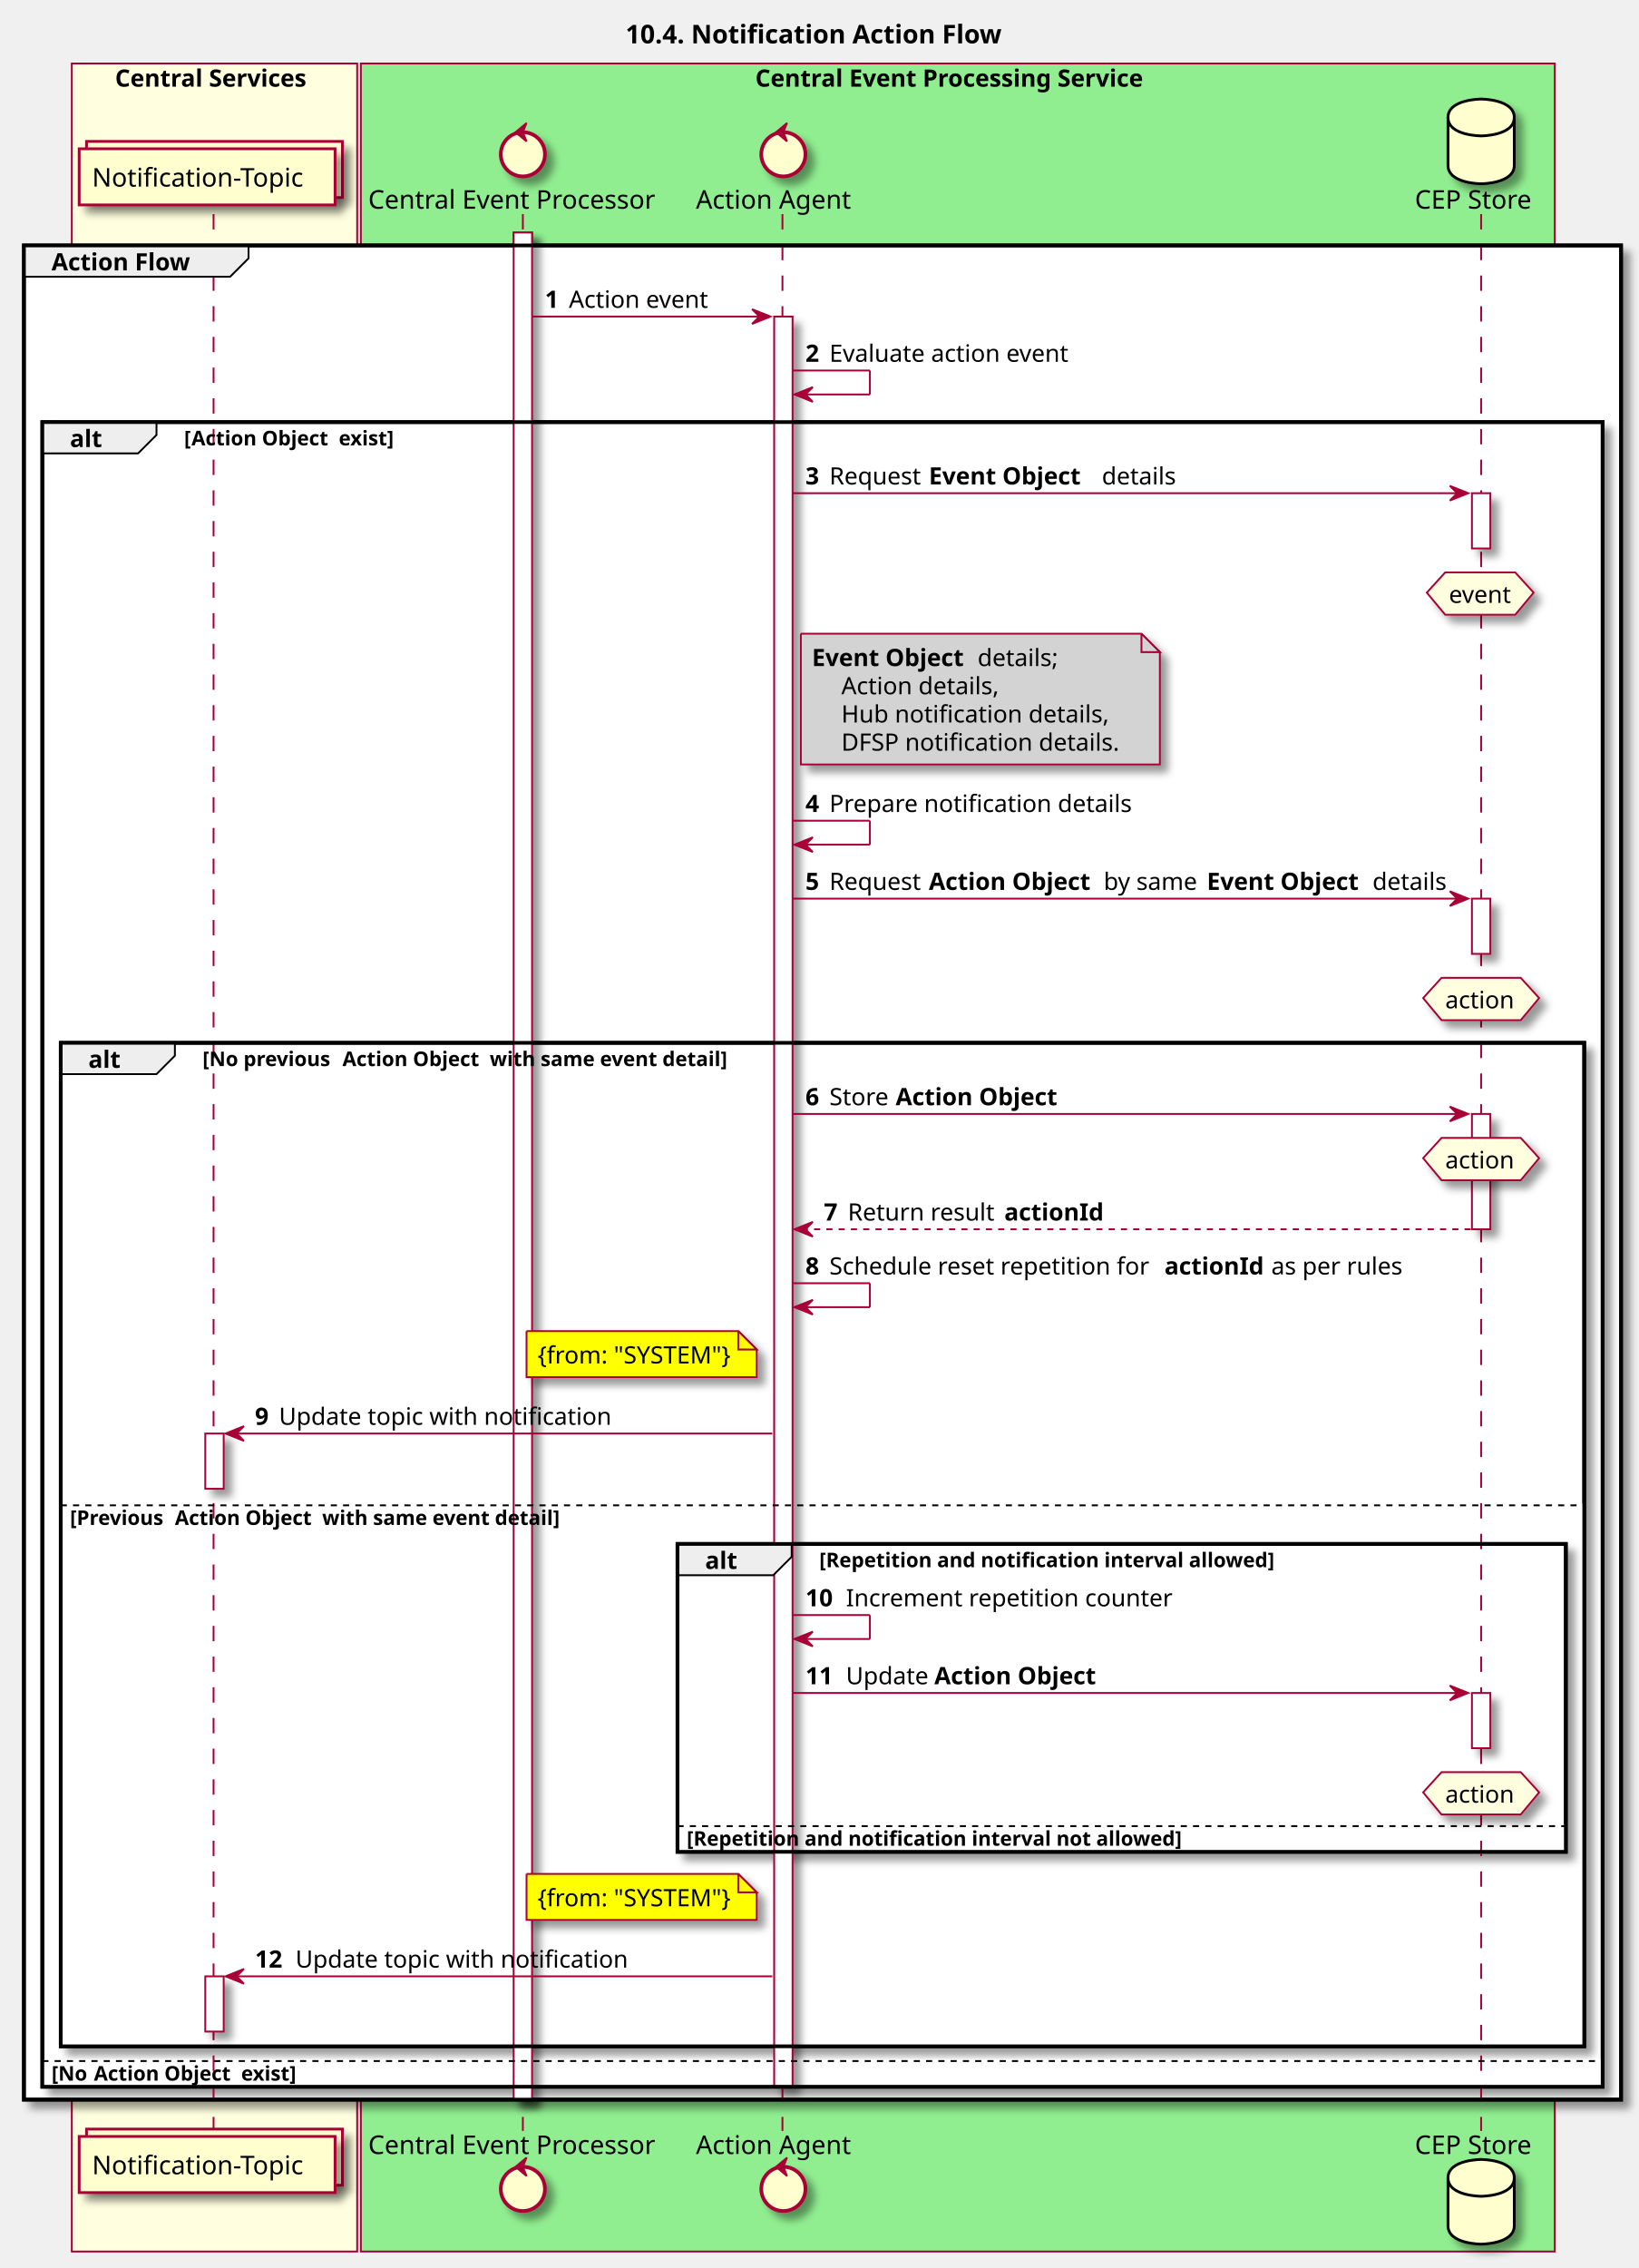
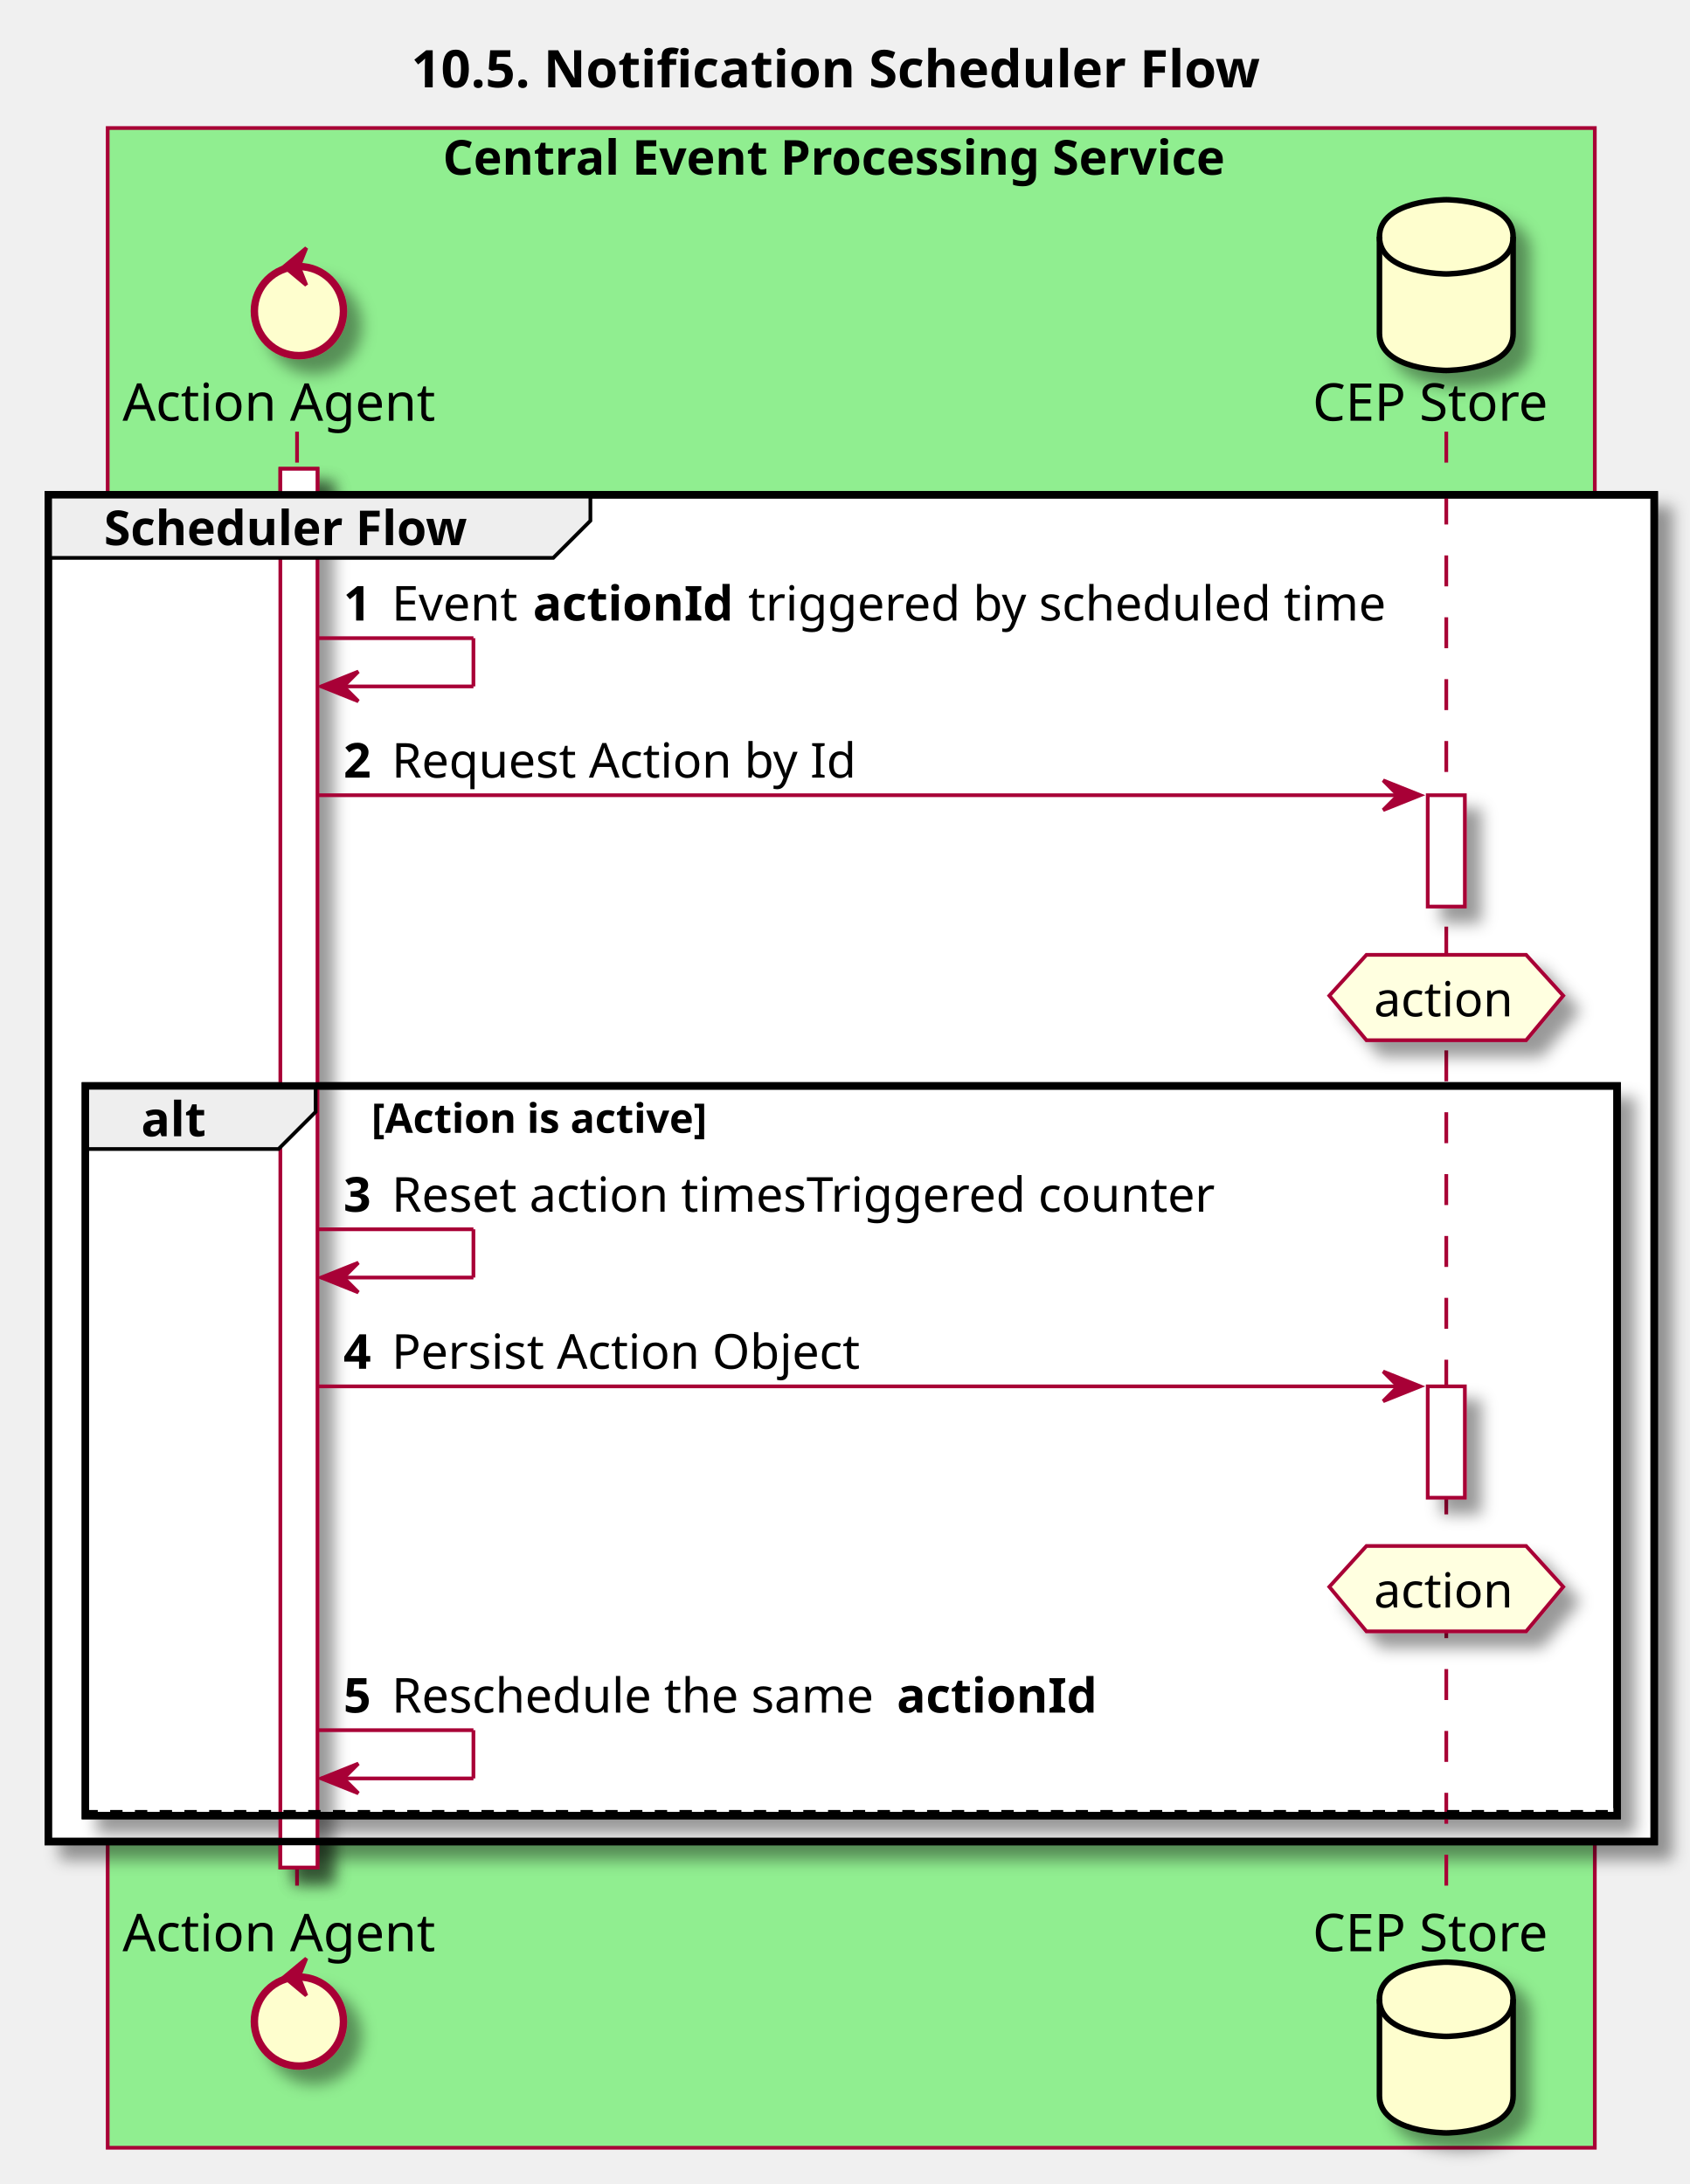
- <svg xmlns="http://www.w3.org/2000/svg" contentScriptType="application/ecmascript" contentStyleType="text/css" height="739.8px" preserveAspectRatio="none" style="width:534px;height:739px;" version="1.1" viewBox="0 0 534 739" width="534.6px" zoomAndPan="magnify">
+ <svg xmlns="http://www.w3.org/2000/svg" contentScriptType="application/ecmascript" contentStyleType="text/css" height="353.4px" preserveAspectRatio="none" style="width:273px;height:353px;" version="1.1" viewBox="0 0 273 353" width="273.6px" zoomAndPan="magnify">
  <defs>
-     <filter height="300%" id="fn06orztovj2x" width="300%" x="-1" y="-1">
+     <filter height="300%" id="f1cglx2j5405c1" width="300%" x="-1" y="-1">
      <feGaussianBlur result="blurOut" stdDeviation="1.2" />
      <feColorMatrix in="blurOut" result="blurOut2" type="matrix" values="0 0 0 0 0 0 0 0 0 0 0 0 0 0 0 0 0 0 .4 0" />
      <feOffset dx="2.4" dy="2.4" in="blurOut2" result="blurOut3" />
      <feBlend in="SourceGraphic" in2="blurOut3" mode="normal" />
    </filter>
  </defs>
  <g>
-     <text fill="#000000" font-family="sans-serif" font-size="8.4" font-weight="bold" lengthAdjust="spacingAndGlyphs" textLength="128.4" x="203.85" y="14.121">10.4. Notification Action Flow</text>
-     <rect fill="#FFFFE0" height="712.936" style="stroke: #A80036; stroke-width: 0.6;" width="93" x="23.4" y="20.693" />
-     <text fill="#000000" font-family="sans-serif" font-size="7.8" font-weight="bold" lengthAdjust="spacingAndGlyphs" textLength="64.8" x="37.5" y="28.234">Central Services</text>
-     <rect fill="#90EE90" height="712.936" style="stroke: #A80036; stroke-width: 0.6;" width="389.1" x="117.6" y="20.693" />
-     <text fill="#000000" font-family="sans-serif" font-size="7.8" font-weight="bold" lengthAdjust="spacingAndGlyphs" textLength="132" x="246.15" y="28.234">Central Event Processing Service</text>
-     <rect fill="#FFFFFF" filter="url(#fn06orztovj2x)" height="18" style="stroke: #A80036; stroke-width: 0.6;" width="6" x="66.9" y="467.099" />
-     <rect fill="#FFFFFF" filter="url(#fn06orztovj2x)" height="18" style="stroke: #A80036; stroke-width: 0.6;" width="6" x="66.9" y="643.963" />
-     <rect fill="#FFFFFF" filter="url(#fn06orztovj2x)" height="608.364" style="stroke: #A80036; stroke-width: 0.6;" width="6" x="167.4" y="75.772" />
-     <rect fill="#FFFFFF" filter="url(#fn06orztovj2x)" height="576.791" style="stroke: #A80036; stroke-width: 0.6;" width="6" x="252.3" y="103.145" />
-     <rect fill="#FFFFFF" filter="url(#fn06orztovj2x)" height="18" style="stroke: #A80036; stroke-width: 0.6;" width="6" x="479.7" y="160.704" />
-     <rect fill="#FFFFFF" filter="url(#fn06orztovj2x)" height="18" style="stroke: #A80036; stroke-width: 0.6;" width="6" x="479.7" y="292.808" />
-     <rect fill="#FFFFFF" filter="url(#fn06orztovj2x)" height="37.573" style="stroke: #A80036; stroke-width: 0.6;" width="6" x="479.7" y="362.967" />
-     <rect fill="#FFFFFF" filter="url(#fn06orztovj2x)" height="18" style="stroke: #A80036; stroke-width: 0.6;" width="6" x="479.7" y="551.631" />
-     <rect fill="#FFFFFF" filter="url(#fn06orztovj2x)" height="604.164" style="stroke: #000000; stroke-width: 1.2;" width="520.5" x="7.8" y="79.972" />
-     <rect fill="#FFFFFF" filter="url(#fn06orztovj2x)" height="542.405" style="stroke: #000000; stroke-width: 1.2;" width="508.5" x="13.8" y="137.531" />
-     <rect fill="#FFFFFF" filter="url(#fn06orztovj2x)" height="326.968" style="stroke: #000000; stroke-width: 1.2;" width="496.5" x="19.8" y="339.795" />
-     <rect fill="#FFFFFF" height="176.864" style="stroke: none; stroke-width: 0.6;" width="496.5" x="19.8" y="489.899" />
-     <rect fill="#FFFFFF" filter="url(#fn06orztovj2x)" height="100.318" style="stroke: #000000; stroke-width: 1.2;" width="289.5" x="220.8" y="503.072" />
-     <rect fill="#FFFFFF" height="8.973" style="stroke: none; stroke-width: 0.6;" width="289.5" x="220.8" y="594.417" />
-     <rect fill="#FFFFFF" height="8.973" style="stroke: none; stroke-width: 0.6;" width="508.5" x="13.8" y="670.963" />
-     <line style="stroke: #A80036; stroke-width: 0.6; stroke-dasharray: 5.0,5.0;" x1="69.6" x2="69.6" y1="69.772" y2="694.336" />
-     <line style="stroke: #A80036; stroke-width: 0.6; stroke-dasharray: 5.0,5.0;" x1="170.4" x2="170.4" y1="69.772" y2="694.336" />
-     <line style="stroke: #A80036; stroke-width: 0.6; stroke-dasharray: 5.0,5.0;" x1="255" x2="255" y1="69.772" y2="694.336" />
-     <line style="stroke: #A80036; stroke-width: 0.6; stroke-dasharray: 5.0,5.0;" x1="482.7" x2="482.7" y1="69.772" y2="694.336" />
-     <rect fill="#FEFECE" filter="url(#fn06orztovj2x)" height="18.293" style="stroke: #A80036; stroke-width: 0.9;" width="83.4" x="28.2" y="46.079" />
-     <rect fill="#FEFECE" filter="url(#fn06orztovj2x)" height="18.293" style="stroke: #A80036; stroke-width: 0.9;" width="83.4" x="25.8" y="48.479" />
-     <text fill="#000000" font-family="sans-serif" font-size="8.4" lengthAdjust="spacingAndGlyphs" textLength="75" x="30" y="60.8">Notification-Topic</text>
-     <rect fill="#FEFECE" filter="url(#fn06orztovj2x)" height="18.293" style="stroke: #A80036; stroke-width: 0.9;" width="83.4" x="28.2" y="693.736" />
-     <rect fill="#FEFECE" filter="url(#fn06orztovj2x)" height="18.293" style="stroke: #A80036; stroke-width: 0.9;" width="83.4" x="25.8" y="696.136" />
-     <text fill="#000000" font-family="sans-serif" font-size="8.4" lengthAdjust="spacingAndGlyphs" textLength="75" x="30" y="708.457">Notification-Topic</text>
-     <text fill="#000000" font-family="sans-serif" font-size="8.4" lengthAdjust="spacingAndGlyphs" textLength="97.2" x="120" y="68">Central Event Processor</text>
-     <ellipse cx="170.4" cy="50.279" fill="#FEFECE" filter="url(#fn06orztovj2x)" rx="7.2" ry="7.2" style="stroke: #A80036; stroke-width: 1.2;" />
-     <polygon fill="#A80036" points="168,43.079,171.6,40.079,170.4,43.079,171.6,46.079,168,43.079" style="stroke: #A80036; stroke-width: 0.6;" />
-     <text fill="#000000" font-family="sans-serif" font-size="8.4" lengthAdjust="spacingAndGlyphs" textLength="97.2" x="120" y="701.857">Central Event Processor</text>
-     <ellipse cx="170.4" cy="713.229" fill="#FEFECE" filter="url(#fn06orztovj2x)" rx="7.2" ry="7.2" style="stroke: #A80036; stroke-width: 1.2;" />
-     <polygon fill="#A80036" points="168,706.029,171.6,703.029,170.4,706.029,171.6,709.029,168,706.029" style="stroke: #A80036; stroke-width: 0.6;" />
-     <text fill="#000000" font-family="sans-serif" font-size="8.4" lengthAdjust="spacingAndGlyphs" textLength="53.4" x="226.8" y="68">Action Agent</text>
-     <ellipse cx="255.3" cy="50.279" fill="#FEFECE" filter="url(#fn06orztovj2x)" rx="7.2" ry="7.2" style="stroke: #A80036; stroke-width: 1.2;" />
-     <polygon fill="#A80036" points="252.9,43.079,256.5,40.079,255.3,43.079,256.5,46.079,252.9,43.079" style="stroke: #A80036; stroke-width: 0.6;" />
-     <text fill="#000000" font-family="sans-serif" font-size="8.4" lengthAdjust="spacingAndGlyphs" textLength="53.4" x="226.8" y="701.857">Action Agent</text>
-     <ellipse cx="255.3" cy="713.229" fill="#FEFECE" filter="url(#fn06orztovj2x)" rx="7.2" ry="7.2" style="stroke: #A80036; stroke-width: 1.2;" />
-     <polygon fill="#A80036" points="252.9,706.029,256.5,703.029,255.3,706.029,256.5,709.029,252.9,706.029" style="stroke: #A80036; stroke-width: 0.6;" />
-     <text fill="#000000" font-family="sans-serif" font-size="8.4" lengthAdjust="spacingAndGlyphs" textLength="39.6" x="461.1" y="68">CEP Store</text>
-     <path d="M471.9,38.279 C471.9,32.279 482.7,32.279 482.7,32.279 C482.7,32.279 493.5,32.279 493.5,38.279 L493.5,53.879 C493.5,59.879 482.7,59.879 482.7,59.879 C482.7,59.879 471.9,59.879 471.9,53.879 L471.9,38.279 " fill="#FEFECE" filter="url(#fn06orztovj2x)" style="stroke: #000000; stroke-width: 0.9;" />
-     <path d="M471.9,38.279 C471.9,44.279 482.7,44.279 482.7,44.279 C482.7,44.279 493.5,44.279 493.5,38.279 " fill="none" style="stroke: #000000; stroke-width: 0.9;" />
-     <text fill="#000000" font-family="sans-serif" font-size="8.4" lengthAdjust="spacingAndGlyphs" textLength="39.6" x="461.1" y="701.857">CEP Store</text>
-     <path d="M471.9,709.629 C471.9,703.629 482.7,703.629 482.7,703.629 C482.7,703.629 493.5,703.629 493.5,709.629 L493.5,725.229 C493.5,731.229 482.7,731.229 482.7,731.229 C482.7,731.229 471.9,731.229 471.9,725.229 L471.9,709.629 " fill="#FEFECE" filter="url(#fn06orztovj2x)" style="stroke: #000000; stroke-width: 0.9;" />
-     <path d="M471.9,709.629 C471.9,715.629 482.7,715.629 482.7,715.629 C482.7,715.629 493.5,715.629 493.5,709.629 " fill="none" style="stroke: #000000; stroke-width: 0.9;" />
-     <rect fill="#FFFFFF" filter="url(#fn06orztovj2x)" height="18" style="stroke: #A80036; stroke-width: 0.6;" width="6" x="66.9" y="467.099" />
-     <rect fill="#FFFFFF" filter="url(#fn06orztovj2x)" height="18" style="stroke: #A80036; stroke-width: 0.6;" width="6" x="66.9" y="643.963" />
-     <rect fill="#FFFFFF" filter="url(#fn06orztovj2x)" height="608.364" style="stroke: #A80036; stroke-width: 0.6;" width="6" x="167.4" y="75.772" />
-     <rect fill="#FFFFFF" filter="url(#fn06orztovj2x)" height="576.791" style="stroke: #A80036; stroke-width: 0.6;" width="6" x="252.3" y="103.145" />
-     <rect fill="#FFFFFF" filter="url(#fn06orztovj2x)" height="18" style="stroke: #A80036; stroke-width: 0.6;" width="6" x="479.7" y="160.704" />
-     <rect fill="#FFFFFF" filter="url(#fn06orztovj2x)" height="18" style="stroke: #A80036; stroke-width: 0.6;" width="6" x="479.7" y="292.808" />
-     <rect fill="#FFFFFF" filter="url(#fn06orztovj2x)" height="37.573" style="stroke: #A80036; stroke-width: 0.6;" width="6" x="479.7" y="362.967" />
-     <rect fill="#FFFFFF" filter="url(#fn06orztovj2x)" height="18" style="stroke: #A80036; stroke-width: 0.6;" width="6" x="479.7" y="551.631" />
-     <path d="M7.8,79.972 L81,79.972 L81,84.172 L75,90.172 L7.8,90.172 L7.8,79.972 " fill="#EEEEEE" style="stroke: #000000; stroke-width: 0.6;" />
-     <rect fill="none" height="604.164" style="stroke: #000000; stroke-width: 1.2;" width="520.5" x="7.8" y="79.972" />
-     <text fill="#000000" font-family="sans-serif" font-size="7.8" font-weight="bold" lengthAdjust="spacingAndGlyphs" textLength="46.2" x="16.8" y="88.113">Action Flow</text>
-     <polygon fill="#A80036" points="245.1,100.745,251.1,103.145,245.1,105.545,247.5,103.145" style="stroke: #A80036; stroke-width: 0.6;" />
-     <line style="stroke: #A80036; stroke-width: 0.6;" x1="173.4" x2="248.7" y1="103.145" y2="103.145" />
-     <text fill="#000000" font-family="sans-serif" font-size="7.8" font-weight="bold" lengthAdjust="spacingAndGlyphs" textLength="5.4" x="177.6" y="100.3">1</text>
-     <text fill="#000000" font-family="sans-serif" font-size="7.8" lengthAdjust="spacingAndGlyphs" textLength="47.4" x="185.4" y="100.3">Action event</text>
-     <line style="stroke: #A80036; stroke-width: 0.6;" x1="258.3" x2="283.5" y1="120.731" y2="120.731" />
-     <line style="stroke: #A80036; stroke-width: 0.6;" x1="283.5" x2="283.5" y1="120.731" y2="128.531" />
-     <line style="stroke: #A80036; stroke-width: 0.6;" x1="258.9" x2="283.5" y1="128.531" y2="128.531" />
-     <polygon fill="#A80036" points="264.9,126.131,258.9,128.531,264.9,130.931,262.5,128.531" style="stroke: #A80036; stroke-width: 0.6;" />
-     <text fill="#000000" font-family="sans-serif" font-size="7.8" font-weight="bold" lengthAdjust="spacingAndGlyphs" textLength="5.4" x="262.5" y="117.886">2</text>
-     <text fill="#000000" font-family="sans-serif" font-size="7.8" lengthAdjust="spacingAndGlyphs" textLength="79.8" x="270.3" y="117.886">Evaluate action event</text>
-     <path d="M13.8,137.531 L51,137.531 L51,141.731 L45,147.731 L13.8,147.731 L13.8,137.531 " fill="#EEEEEE" style="stroke: #000000; stroke-width: 0.6;" />
-     <rect fill="none" height="542.405" style="stroke: #000000; stroke-width: 1.2;" width="508.5" x="13.8" y="137.531" />
-     <text fill="#000000" font-family="sans-serif" font-size="7.8" font-weight="bold" lengthAdjust="spacingAndGlyphs" textLength="10.2" x="22.8" y="145.672">alt</text>
-     <text fill="#000000" font-family="sans-serif" font-size="6.6" font-weight="bold" lengthAdjust="spacingAndGlyphs" textLength="2.4" x="60" y="145.112">[</text>
-     <text fill="#000000" font-family="sans-serif" font-size="6.6" font-weight="bold" lengthAdjust="spacingAndGlyphs" textLength="45.6" x="62.4" y="145.112">Action Object</text>
-     <text fill="#000000" font-family="sans-serif" font-size="6.6" font-weight="bold" lengthAdjust="spacingAndGlyphs" textLength="18" x="110.4" y="145.112">exist]</text>
-     <polygon fill="#A80036" points="472.5,158.304,478.5,160.704,472.5,163.104,474.9,160.704" style="stroke: #A80036; stroke-width: 0.6;" />
-     <line style="stroke: #A80036; stroke-width: 0.6;" x1="258.3" x2="476.1" y1="160.704" y2="160.704" />
-     <text fill="#000000" font-family="sans-serif" font-size="7.8" font-weight="bold" lengthAdjust="spacingAndGlyphs" textLength="5.4" x="262.5" y="157.859">3</text>
-     <text fill="#000000" font-family="sans-serif" font-size="7.8" lengthAdjust="spacingAndGlyphs" textLength="30" x="270.3" y="157.859">Request</text>
-     <text fill="#000000" font-family="sans-serif" font-size="7.8" font-weight="bold" lengthAdjust="spacingAndGlyphs" textLength="51.6" x="302.7" y="157.859">Event Object</text>
-     <text fill="#000000" font-family="sans-serif" font-size="7.8" lengthAdjust="spacingAndGlyphs" textLength="25.2" x="359.1" y="157.859">details</text>
-     <polygon fill="#FFFFE0" filter="url(#fn06orztovj2x)" points="471,186.504,493.8,186.504,499.8,193.104,493.8,200.304,471,200.304,465,193.104,471,186.504" style="stroke: #A80036; stroke-width: 0.6;" />
-     <text fill="#000000" font-family="sans-serif" font-size="7.8" lengthAdjust="spacingAndGlyphs" textLength="20.4" x="472.2" y="196.445">event</text>
-     <path d="M261,206.49 L261,249.09 L378,249.09 L378,212.49 L372,206.49 L261,206.49 " fill="#D3D3D3" filter="url(#fn06orztovj2x)" style="stroke: #A80036; stroke-width: 0.6;" />
-     <path d="M372,206.49 L372,212.49 L378,212.49 L372,206.49 " fill="#D3D3D3" style="stroke: #A80036; stroke-width: 0.6;" />
-     <text fill="#000000" font-family="sans-serif" font-size="7.8" font-weight="bold" lengthAdjust="spacingAndGlyphs" textLength="51.6" x="264.6" y="217.031">Event Object</text>
-     <text fill="#000000" font-family="sans-serif" font-size="7.8" lengthAdjust="spacingAndGlyphs" textLength="27.6" x="318.6" y="217.031">details;</text>
-     <text fill="#000000" font-family="sans-serif" font-size="7.8" lengthAdjust="spacingAndGlyphs" textLength="54.6" x="274.2" y="226.218">Action details,</text>
-     <text fill="#000000" font-family="sans-serif" font-size="7.8" lengthAdjust="spacingAndGlyphs" textLength="91.8" x="274.2" y="235.404">Hub notification details,</text>
-     <text fill="#000000" font-family="sans-serif" font-size="7.8" lengthAdjust="spacingAndGlyphs" textLength="94.8" x="274.2" y="244.59">DFSP notification details.</text>
-     <line style="stroke: #A80036; stroke-width: 0.6;" x1="258.3" x2="283.5" y1="267.422" y2="267.422" />
-     <line style="stroke: #A80036; stroke-width: 0.6;" x1="283.5" x2="283.5" y1="267.422" y2="275.222" />
-     <line style="stroke: #A80036; stroke-width: 0.6;" x1="258.9" x2="283.5" y1="275.222" y2="275.222" />
-     <polygon fill="#A80036" points="264.9,272.822,258.9,275.222,264.9,277.622,262.5,275.222" style="stroke: #A80036; stroke-width: 0.6;" />
-     <text fill="#000000" font-family="sans-serif" font-size="7.8" font-weight="bold" lengthAdjust="spacingAndGlyphs" textLength="5.4" x="262.5" y="264.577">4</text>
-     <text fill="#000000" font-family="sans-serif" font-size="7.8" lengthAdjust="spacingAndGlyphs" textLength="101.4" x="270.3" y="264.577">Prepare notification details</text>
-     <polygon fill="#A80036" points="472.5,290.408,478.5,292.808,472.5,295.208,474.9,292.808" style="stroke: #A80036; stroke-width: 0.6;" />
-     <line style="stroke: #A80036; stroke-width: 0.6;" x1="258.3" x2="476.1" y1="292.808" y2="292.808" />
-     <text fill="#000000" font-family="sans-serif" font-size="7.8" font-weight="bold" lengthAdjust="spacingAndGlyphs" textLength="5.4" x="262.5" y="289.963">5</text>
-     <text fill="#000000" font-family="sans-serif" font-size="7.8" lengthAdjust="spacingAndGlyphs" textLength="30" x="270.3" y="289.963">Request</text>
-     <text fill="#000000" font-family="sans-serif" font-size="7.8" font-weight="bold" lengthAdjust="spacingAndGlyphs" textLength="54.6" x="302.7" y="289.963">Action Object</text>
-     <text fill="#000000" font-family="sans-serif" font-size="7.8" lengthAdjust="spacingAndGlyphs" textLength="31.2" x="359.7" y="289.963">by same</text>
-     <text fill="#000000" font-family="sans-serif" font-size="7.8" font-weight="bold" lengthAdjust="spacingAndGlyphs" textLength="51.6" x="393.3" y="289.963">Event Object</text>
-     <text fill="#000000" font-family="sans-serif" font-size="7.8" lengthAdjust="spacingAndGlyphs" textLength="25.2" x="447.3" y="289.963">details</text>
-     <polygon fill="#FFFFE0" filter="url(#fn06orztovj2x)" points="469.8,318.608,495.6,318.608,501.6,325.208,495.6,332.408,469.8,332.408,463.8,325.208,469.8,318.608" style="stroke: #A80036; stroke-width: 0.6;" />
-     <text fill="#000000" font-family="sans-serif" font-size="7.8" lengthAdjust="spacingAndGlyphs" textLength="23.4" x="471" y="328.549">action</text>
-     <path d="M19.8,339.795 L57,339.795 L57,343.995 L51,349.995 L19.8,349.995 L19.8,339.795 " fill="#EEEEEE" style="stroke: #000000; stroke-width: 0.6;" />
-     <rect fill="none" height="326.968" style="stroke: #000000; stroke-width: 1.2;" width="496.5" x="19.8" y="339.795" />
-     <text fill="#000000" font-family="sans-serif" font-size="7.8" font-weight="bold" lengthAdjust="spacingAndGlyphs" textLength="10.2" x="28.8" y="347.936">alt</text>
-     <text fill="#000000" font-family="sans-serif" font-size="6.6" font-weight="bold" lengthAdjust="spacingAndGlyphs" textLength="43.2" x="66" y="347.375">[No previous</text>
-     <text fill="#000000" font-family="sans-serif" font-size="6.6" font-weight="bold" lengthAdjust="spacingAndGlyphs" textLength="45.6" x="111.6" y="347.375">Action Object</text>
-     <text fill="#000000" font-family="sans-serif" font-size="6.6" font-weight="bold" lengthAdjust="spacingAndGlyphs" textLength="78" x="159.6" y="347.375">with same event detail]</text>
-     <polygon fill="#A80036" points="472.5,360.567,478.5,362.967,472.5,365.367,474.9,362.967" style="stroke: #A80036; stroke-width: 0.6;" />
-     <line style="stroke: #A80036; stroke-width: 0.6;" x1="258.3" x2="476.1" y1="362.967" y2="362.967" />
-     <text fill="#000000" font-family="sans-serif" font-size="7.8" font-weight="bold" lengthAdjust="spacingAndGlyphs" textLength="5.4" x="262.5" y="360.122">6</text>
-     <text fill="#000000" font-family="sans-serif" font-size="7.8" lengthAdjust="spacingAndGlyphs" textLength="19.2" x="270.3" y="360.122">Store</text>
-     <text fill="#000000" font-family="sans-serif" font-size="7.8" font-weight="bold" lengthAdjust="spacingAndGlyphs" textLength="54.6" x="291.9" y="360.122">Action Object</text>
-     <polygon fill="#FFFFE0" filter="url(#fn06orztovj2x)" points="469.8,370.767,495.6,370.767,501.6,377.367,495.6,384.567,469.8,384.567,463.8,377.367,469.8,370.767" style="stroke: #A80036; stroke-width: 0.6;" />
-     <text fill="#000000" font-family="sans-serif" font-size="7.8" lengthAdjust="spacingAndGlyphs" textLength="23.4" x="471" y="380.708">action</text>
-     <polygon fill="#A80036" points="264.9,398.14,258.9,400.54,264.9,402.94,262.5,400.54" style="stroke: #A80036; stroke-width: 0.6;" />
-     <line style="stroke: #A80036; stroke-width: 0.6; stroke-dasharray: 2.0,2.0;" x1="261.3" x2="482.1" y1="400.54" y2="400.54" />
-     <text fill="#000000" font-family="sans-serif" font-size="7.8" font-weight="bold" lengthAdjust="spacingAndGlyphs" textLength="5.4" x="268.5" y="397.695">7</text>
-     <text fill="#000000" font-family="sans-serif" font-size="7.8" lengthAdjust="spacingAndGlyphs" textLength="48.6" x="276.3" y="397.695">Return result</text>
-     <text fill="#000000" font-family="sans-serif" font-size="7.8" font-weight="bold" lengthAdjust="spacingAndGlyphs" textLength="32.4" x="327.3" y="397.695">actionId</text>
-     <line style="stroke: #A80036; stroke-width: 0.6;" x1="258.3" x2="283.5" y1="418.126" y2="418.126" />
-     <line style="stroke: #A80036; stroke-width: 0.6;" x1="283.5" x2="283.5" y1="418.126" y2="425.926" />
-     <line style="stroke: #A80036; stroke-width: 0.6;" x1="258.9" x2="283.5" y1="425.926" y2="425.926" />
-     <polygon fill="#A80036" points="264.9,423.526,258.9,425.926,264.9,428.326,262.5,425.926" style="stroke: #A80036; stroke-width: 0.6;" />
-     <text fill="#000000" font-family="sans-serif" font-size="7.8" font-weight="bold" lengthAdjust="spacingAndGlyphs" textLength="5.4" x="262.5" y="415.281">8</text>
-     <text fill="#000000" font-family="sans-serif" font-size="7.8" lengthAdjust="spacingAndGlyphs" textLength="106.8" x="270.3" y="415.281">Schedule reset repetition for</text>
-     <text fill="#000000" font-family="sans-serif" font-size="7.8" font-weight="bold" lengthAdjust="spacingAndGlyphs" textLength="32.4" x="379.5" y="415.281">actionId</text>
-     <text fill="#000000" font-family="sans-serif" font-size="7.8" lengthAdjust="spacingAndGlyphs" textLength="43.8" x="414.3" y="415.281">as per rules</text>
-     <path d="M171.6,433.726 L171.6,448.726 L246.6,448.726 L246.6,439.726 L240.6,433.726 L171.6,433.726 " fill="#FFFF00" filter="url(#fn06orztovj2x)" style="stroke: #A80036; stroke-width: 0.6;" />
-     <path d="M240.6,433.726 L240.6,439.726 L246.6,439.726 L240.6,433.726 " fill="#FFFF00" style="stroke: #A80036; stroke-width: 0.6;" />
-     <text fill="#000000" font-family="sans-serif" font-size="7.8" lengthAdjust="spacingAndGlyphs" textLength="62.4" x="175.2" y="444.267">{from: "SYSTEM"}</text>
-     <polygon fill="#A80036" points="79.5,464.699,73.5,467.099,79.5,469.499,77.1,467.099" style="stroke: #A80036; stroke-width: 0.6;" />
-     <line style="stroke: #A80036; stroke-width: 0.6;" x1="75.9" x2="251.7" y1="467.099" y2="467.099" />
-     <text fill="#000000" font-family="sans-serif" font-size="7.8" font-weight="bold" lengthAdjust="spacingAndGlyphs" textLength="5.4" x="83.1" y="464.253">9</text>
-     <text fill="#000000" font-family="sans-serif" font-size="7.8" lengthAdjust="spacingAndGlyphs" textLength="112.8" x="90.9" y="464.253">Update topic with notification</text>
-     <line style="stroke: #000000; stroke-width: 0.6; stroke-dasharray: 2.0,2.0;" x1="19.8" x2="516.3" y1="490.499" y2="490.499" />
-     <text fill="#000000" font-family="sans-serif" font-size="6.6" font-weight="bold" lengthAdjust="spacingAndGlyphs" textLength="31.8" x="22.8" y="496.88">[Previous</text>
-     <text fill="#000000" font-family="sans-serif" font-size="6.6" font-weight="bold" lengthAdjust="spacingAndGlyphs" textLength="45.6" x="57" y="496.88">Action Object</text>
-     <text fill="#000000" font-family="sans-serif" font-size="6.6" font-weight="bold" lengthAdjust="spacingAndGlyphs" textLength="78" x="105" y="496.88">with same event detail]</text>
-     <path d="M220.8,503.072 L258,503.072 L258,507.272 L252,513.272 L220.8,513.272 L220.8,503.072 " fill="#EEEEEE" style="stroke: #000000; stroke-width: 0.6;" />
-     <rect fill="none" height="100.318" style="stroke: #000000; stroke-width: 1.2;" width="289.5" x="220.8" y="503.072" />
-     <text fill="#000000" font-family="sans-serif" font-size="7.8" font-weight="bold" lengthAdjust="spacingAndGlyphs" textLength="10.2" x="229.8" y="511.213">alt</text>
-     <text fill="#000000" font-family="sans-serif" font-size="6.6" font-weight="bold" lengthAdjust="spacingAndGlyphs" textLength="151.2" x="267" y="510.653">[Repetition and notification interval allowed]</text>
-     <line style="stroke: #A80036; stroke-width: 0.6;" x1="258.3" x2="283.5" y1="526.245" y2="526.245" />
-     <line style="stroke: #A80036; stroke-width: 0.6;" x1="283.5" x2="283.5" y1="526.245" y2="534.045" />
-     <line style="stroke: #A80036; stroke-width: 0.6;" x1="258.9" x2="283.5" y1="534.045" y2="534.045" />
-     <polygon fill="#A80036" points="264.9,531.645,258.9,534.045,264.9,536.445,262.5,534.045" style="stroke: #A80036; stroke-width: 0.6;" />
-     <text fill="#000000" font-family="sans-serif" font-size="7.8" font-weight="bold" lengthAdjust="spacingAndGlyphs" textLength="10.8" x="262.5" y="523.399">10</text>
-     <text fill="#000000" font-family="sans-serif" font-size="7.8" lengthAdjust="spacingAndGlyphs" textLength="108" x="275.7" y="523.399">Increment repetition counter</text>
-     <polygon fill="#A80036" points="472.5,549.231,478.5,551.631,472.5,554.031,474.9,551.631" style="stroke: #A80036; stroke-width: 0.6;" />
-     <line style="stroke: #A80036; stroke-width: 0.6;" x1="258.3" x2="476.1" y1="551.631" y2="551.631" />
-     <text fill="#000000" font-family="sans-serif" font-size="7.8" font-weight="bold" lengthAdjust="spacingAndGlyphs" textLength="10.8" x="262.5" y="548.786">11</text>
-     <text fill="#000000" font-family="sans-serif" font-size="7.8" lengthAdjust="spacingAndGlyphs" textLength="26.4" x="275.7" y="548.786">Update</text>
-     <text fill="#000000" font-family="sans-serif" font-size="7.8" font-weight="bold" lengthAdjust="spacingAndGlyphs" textLength="54.6" x="304.5" y="548.786">Action Object</text>
-     <polygon fill="#FFFFE0" filter="url(#fn06orztovj2x)" points="469.8,577.431,495.6,577.431,501.6,584.031,495.6,591.231,469.8,591.231,463.8,584.031,469.8,577.431" style="stroke: #A80036; stroke-width: 0.6;" />
-     <text fill="#000000" font-family="sans-serif" font-size="7.8" lengthAdjust="spacingAndGlyphs" textLength="23.4" x="471" y="587.372">action</text>
-     <line style="stroke: #000000; stroke-width: 0.6; stroke-dasharray: 2.0,2.0;" x1="220.8" x2="510.3" y1="595.017" y2="595.017" />
-     <text fill="#000000" font-family="sans-serif" font-size="6.6" font-weight="bold" lengthAdjust="spacingAndGlyphs" textLength="164.4" x="223.8" y="601.398">[Repetition and notification interval not allowed]</text>
-     <path d="M171.6,610.59 L171.6,625.59 L246.6,625.59 L246.6,616.59 L240.6,610.59 L171.6,610.59 " fill="#FFFF00" filter="url(#fn06orztovj2x)" style="stroke: #A80036; stroke-width: 0.6;" />
-     <path d="M240.6,610.59 L240.6,616.59 L246.6,616.59 L240.6,610.59 " fill="#FFFF00" style="stroke: #A80036; stroke-width: 0.6;" />
-     <text fill="#000000" font-family="sans-serif" font-size="7.8" lengthAdjust="spacingAndGlyphs" textLength="62.4" x="175.2" y="621.131">{from: "SYSTEM"}</text>
-     <polygon fill="#A80036" points="79.5,641.563,73.5,643.963,79.5,646.363,77.1,643.963" style="stroke: #A80036; stroke-width: 0.6;" />
-     <line style="stroke: #A80036; stroke-width: 0.6;" x1="75.9" x2="251.7" y1="643.963" y2="643.963" />
-     <text fill="#000000" font-family="sans-serif" font-size="7.8" font-weight="bold" lengthAdjust="spacingAndGlyphs" textLength="10.8" x="83.1" y="641.118">12</text>
-     <text fill="#000000" font-family="sans-serif" font-size="7.8" lengthAdjust="spacingAndGlyphs" textLength="112.8" x="96.3" y="641.118">Update topic with notification</text>
-     <line style="stroke: #000000; stroke-width: 0.6; stroke-dasharray: 2.0,2.0;" x1="13.8" x2="522.3" y1="671.563" y2="671.563" />
-     <text fill="#000000" font-family="sans-serif" font-size="6.6" font-weight="bold" lengthAdjust="spacingAndGlyphs" textLength="11.4" x="16.8" y="677.944">[No</text>
-     <text fill="#000000" font-family="sans-serif" font-size="6.6" font-weight="bold" lengthAdjust="spacingAndGlyphs" textLength="45.6" x="30.6" y="677.944">Action Object</text>
-     <text fill="#000000" font-family="sans-serif" font-size="6.6" font-weight="bold" lengthAdjust="spacingAndGlyphs" textLength="18" x="78.6" y="677.944">exist]</text>
+     <text fill="#000000" font-family="sans-serif" font-size="8.4" font-weight="bold" lengthAdjust="spacingAndGlyphs" textLength="142.2" x="66.45" y="14.121">10.5. Notification Scheduler Flow</text>
+     <rect fill="#90EE90" height="326.449" style="stroke: #A80036; stroke-width: 0.6;" width="240.3" x="17.4" y="20.693" />
+     <text fill="#000000" font-family="sans-serif" font-size="7.8" font-weight="bold" lengthAdjust="spacingAndGlyphs" textLength="132" x="71.55" y="28.234">Central Event Processing Service</text>
+     <rect fill="#FFFFFF" filter="url(#f1cglx2j5405c1)" height="226.077" style="stroke: #A80036; stroke-width: 0.6;" width="6" x="45.3" y="75.772" />
+     <rect fill="#FFFFFF" filter="url(#f1cglx2j5405c1)" height="18" style="stroke: #A80036; stroke-width: 0.6;" width="6" x="230.7" y="128.531" />
+     <rect fill="#FFFFFF" filter="url(#f1cglx2j5405c1)" height="18" style="stroke: #A80036; stroke-width: 0.6;" width="6" x="230.7" y="224.077" />
+     <rect fill="#FFFFFF" filter="url(#f1cglx2j5405c1)" height="217.677" style="stroke: #000000; stroke-width: 1.2;" width="259.5" x="7.8" y="79.972" />
+     <rect fill="#FFFFFF" filter="url(#f1cglx2j5405c1)" height="117.932" style="stroke: #000000; stroke-width: 1.2;" width="247.5" x="13.8" y="175.518" />
+     <rect fill="#FFFFFF" height="1.2" style="stroke: none; stroke-width: 0.6;" width="247.5" x="13.8" y="292.249" />
+     <line style="stroke: #A80036; stroke-width: 0.6; stroke-dasharray: 5.0,5.0;" x1="48" x2="48" y1="69.772" y2="307.849" />
+     <line style="stroke: #A80036; stroke-width: 0.6; stroke-dasharray: 5.0,5.0;" x1="233.7" x2="233.7" y1="69.772" y2="307.849" />
+     <text fill="#000000" font-family="sans-serif" font-size="8.4" lengthAdjust="spacingAndGlyphs" textLength="53.4" x="19.8" y="68">Action Agent</text>
+     <ellipse cx="48.3" cy="50.279" fill="#FEFECE" filter="url(#f1cglx2j5405c1)" rx="7.2" ry="7.2" style="stroke: #A80036; stroke-width: 1.2;" />
+     <polygon fill="#A80036" points="45.9,43.079,49.5,40.079,48.3,43.079,49.5,46.079,45.9,43.079" style="stroke: #A80036; stroke-width: 0.6;" />
+     <text fill="#000000" font-family="sans-serif" font-size="8.4" lengthAdjust="spacingAndGlyphs" textLength="53.4" x="19.8" y="315.37">Action Agent</text>
+     <ellipse cx="48.3" cy="326.742" fill="#FEFECE" filter="url(#f1cglx2j5405c1)" rx="7.2" ry="7.2" style="stroke: #A80036; stroke-width: 1.2;" />
+     <polygon fill="#A80036" points="45.9,319.542,49.5,316.542,48.3,319.542,49.5,322.542,45.9,319.542" style="stroke: #A80036; stroke-width: 0.6;" />
+     <text fill="#000000" font-family="sans-serif" font-size="8.4" lengthAdjust="spacingAndGlyphs" textLength="39.6" x="212.1" y="68">CEP Store</text>
+     <path d="M222.9,38.279 C222.9,32.279 233.7,32.279 233.7,32.279 C233.7,32.279 244.5,32.279 244.5,38.279 L244.5,53.879 C244.5,59.879 233.7,59.879 233.7,59.879 C233.7,59.879 222.9,59.879 222.9,53.879 L222.9,38.279 " fill="#FEFECE" filter="url(#f1cglx2j5405c1)" style="stroke: #000000; stroke-width: 0.9;" />
+     <path d="M222.9,38.279 C222.9,44.279 233.7,44.279 233.7,44.279 C233.7,44.279 244.5,44.279 244.5,38.279 " fill="none" style="stroke: #000000; stroke-width: 0.9;" />
+     <text fill="#000000" font-family="sans-serif" font-size="8.4" lengthAdjust="spacingAndGlyphs" textLength="39.6" x="212.1" y="315.37">CEP Store</text>
+     <path d="M222.9,323.142 C222.9,317.142 233.7,317.142 233.7,317.142 C233.7,317.142 244.5,317.142 244.5,323.142 L244.5,338.742 C244.5,344.742 233.7,344.742 233.7,344.742 C233.7,344.742 222.9,344.742 222.9,338.742 L222.9,323.142 " fill="#FEFECE" filter="url(#f1cglx2j5405c1)" style="stroke: #000000; stroke-width: 0.9;" />
+     <path d="M222.9,323.142 C222.9,329.142 233.7,329.142 233.7,329.142 C233.7,329.142 244.5,329.142 244.5,323.142 " fill="none" style="stroke: #000000; stroke-width: 0.9;" />
+     <rect fill="#FFFFFF" filter="url(#f1cglx2j5405c1)" height="226.077" style="stroke: #A80036; stroke-width: 0.6;" width="6" x="45.3" y="75.772" />
+     <rect fill="#FFFFFF" filter="url(#f1cglx2j5405c1)" height="18" style="stroke: #A80036; stroke-width: 0.6;" width="6" x="230.7" y="128.531" />
+     <rect fill="#FFFFFF" filter="url(#f1cglx2j5405c1)" height="18" style="stroke: #A80036; stroke-width: 0.6;" width="6" x="230.7" y="224.077" />
+     <path d="M7.8,79.972 L95.4,79.972 L95.4,84.172 L89.4,90.172 L7.8,90.172 L7.8,79.972 " fill="#EEEEEE" style="stroke: #000000; stroke-width: 0.6;" />
+     <rect fill="none" height="217.677" style="stroke: #000000; stroke-width: 1.2;" width="259.5" x="7.8" y="79.972" />
+     <text fill="#000000" font-family="sans-serif" font-size="7.8" font-weight="bold" lengthAdjust="spacingAndGlyphs" textLength="60.6" x="16.8" y="88.113">Scheduler Flow</text>
+     <line style="stroke: #A80036; stroke-width: 0.6;" x1="51.3" x2="76.5" y1="103.145" y2="103.145" />
+     <line style="stroke: #A80036; stroke-width: 0.6;" x1="76.5" x2="76.5" y1="103.145" y2="110.945" />
+     <line style="stroke: #A80036; stroke-width: 0.6;" x1="51.9" x2="76.5" y1="110.945" y2="110.945" />
+     <polygon fill="#A80036" points="57.9,108.545,51.9,110.945,57.9,113.345,55.5,110.945" style="stroke: #A80036; stroke-width: 0.6;" />
+     <text fill="#000000" font-family="sans-serif" font-size="7.8" font-weight="bold" lengthAdjust="spacingAndGlyphs" textLength="5.4" x="55.5" y="100.3">1</text>
+     <text fill="#000000" font-family="sans-serif" font-size="7.8" lengthAdjust="spacingAndGlyphs" textLength="20.4" x="63.3" y="100.3">Event</text>
+     <text fill="#000000" font-family="sans-serif" font-size="7.8" font-weight="bold" lengthAdjust="spacingAndGlyphs" textLength="32.4" x="86.1" y="100.3">actionId</text>
+     <text fill="#000000" font-family="sans-serif" font-size="7.8" lengthAdjust="spacingAndGlyphs" textLength="105.6" x="120.9" y="100.3">triggered by scheduled time</text>
+     <polygon fill="#A80036" points="223.5,126.131,229.5,128.531,223.5,130.931,225.9,128.531" style="stroke: #A80036; stroke-width: 0.6;" />
+     <line style="stroke: #A80036; stroke-width: 0.6;" x1="51.3" x2="227.1" y1="128.531" y2="128.531" />
+     <text fill="#000000" font-family="sans-serif" font-size="7.8" font-weight="bold" lengthAdjust="spacingAndGlyphs" textLength="5.4" x="55.5" y="125.686">2</text>
+     <text fill="#000000" font-family="sans-serif" font-size="7.8" lengthAdjust="spacingAndGlyphs" textLength="78" x="63.3" y="125.686">Request Action by Id</text>
+     <polygon fill="#FFFFE0" filter="url(#f1cglx2j5405c1)" points="220.8,154.331,246.6,154.331,252.6,160.931,246.6,168.131,220.8,168.131,214.8,160.931,220.8,154.331" style="stroke: #A80036; stroke-width: 0.6;" />
+     <text fill="#000000" font-family="sans-serif" font-size="7.8" lengthAdjust="spacingAndGlyphs" textLength="23.4" x="222" y="164.272">action</text>
+     <path d="M13.8,175.518 L51,175.518 L51,179.718 L45,185.718 L13.8,185.718 L13.8,175.518 " fill="#EEEEEE" style="stroke: #000000; stroke-width: 0.6;" />
+     <rect fill="none" height="117.932" style="stroke: #000000; stroke-width: 1.2;" width="247.5" x="13.8" y="175.518" />
+     <text fill="#000000" font-family="sans-serif" font-size="7.8" font-weight="bold" lengthAdjust="spacingAndGlyphs" textLength="10.2" x="22.8" y="183.659">alt</text>
+     <text fill="#000000" font-family="sans-serif" font-size="6.6" font-weight="bold" lengthAdjust="spacingAndGlyphs" textLength="57" x="60" y="183.098">[Action is active]</text>
+     <line style="stroke: #A80036; stroke-width: 0.6;" x1="51.3" x2="76.5" y1="198.69" y2="198.69" />
+     <line style="stroke: #A80036; stroke-width: 0.6;" x1="76.5" x2="76.5" y1="198.69" y2="206.49" />
+     <line style="stroke: #A80036; stroke-width: 0.6;" x1="51.9" x2="76.5" y1="206.49" y2="206.49" />
+     <polygon fill="#A80036" points="57.9,204.09,51.9,206.49,57.9,208.89,55.5,206.49" style="stroke: #A80036; stroke-width: 0.6;" />
+     <text fill="#000000" font-family="sans-serif" font-size="7.8" font-weight="bold" lengthAdjust="spacingAndGlyphs" textLength="5.4" x="55.5" y="195.845">3</text>
+     <text fill="#000000" font-family="sans-serif" font-size="7.8" lengthAdjust="spacingAndGlyphs" textLength="136.8" x="63.3" y="195.845">Reset action timesTriggered counter</text>
+     <polygon fill="#A80036" points="223.5,221.677,229.5,224.077,223.5,226.477,225.9,224.077" style="stroke: #A80036; stroke-width: 0.6;" />
+     <line style="stroke: #A80036; stroke-width: 0.6;" x1="51.3" x2="227.1" y1="224.077" y2="224.077" />
+     <text fill="#000000" font-family="sans-serif" font-size="7.8" font-weight="bold" lengthAdjust="spacingAndGlyphs" textLength="5.4" x="55.5" y="221.231">4</text>
+     <text fill="#000000" font-family="sans-serif" font-size="7.8" lengthAdjust="spacingAndGlyphs" textLength="79.2" x="63.3" y="221.231">Persist Action Object</text>
+     <polygon fill="#FFFFE0" filter="url(#f1cglx2j5405c1)" points="220.8,249.877,246.6,249.877,252.6,256.477,246.6,263.677,220.8,263.677,214.8,256.477,220.8,249.877" style="stroke: #A80036; stroke-width: 0.6;" />
+     <text fill="#000000" font-family="sans-serif" font-size="7.8" lengthAdjust="spacingAndGlyphs" textLength="23.4" x="222" y="259.818">action</text>
+     <line style="stroke: #A80036; stroke-width: 0.6;" x1="51.3" x2="76.5" y1="279.649" y2="279.649" />
+     <line style="stroke: #A80036; stroke-width: 0.6;" x1="76.5" x2="76.5" y1="279.649" y2="287.449" />
+     <line style="stroke: #A80036; stroke-width: 0.6;" x1="51.9" x2="76.5" y1="287.449" y2="287.449" />
+     <polygon fill="#A80036" points="57.9,285.049,51.9,287.449,57.9,289.849,55.5,287.449" style="stroke: #A80036; stroke-width: 0.6;" />
+     <text fill="#000000" font-family="sans-serif" font-size="7.8" font-weight="bold" lengthAdjust="spacingAndGlyphs" textLength="5.4" x="55.5" y="276.804">5</text>
+     <text fill="#000000" font-family="sans-serif" font-size="7.8" lengthAdjust="spacingAndGlyphs" textLength="79.2" x="63.3" y="276.804">Reschedule the same</text>
+     <text fill="#000000" font-family="sans-serif" font-size="7.8" font-weight="bold" lengthAdjust="spacingAndGlyphs" textLength="32.4" x="144.9" y="276.804">actionId</text>
+     <line style="stroke: #000000; stroke-width: 0.6; stroke-dasharray: 2.0,2.0;" x1="13.8" x2="261.3" y1="292.849" y2="292.849" />
  </g>
</svg>
